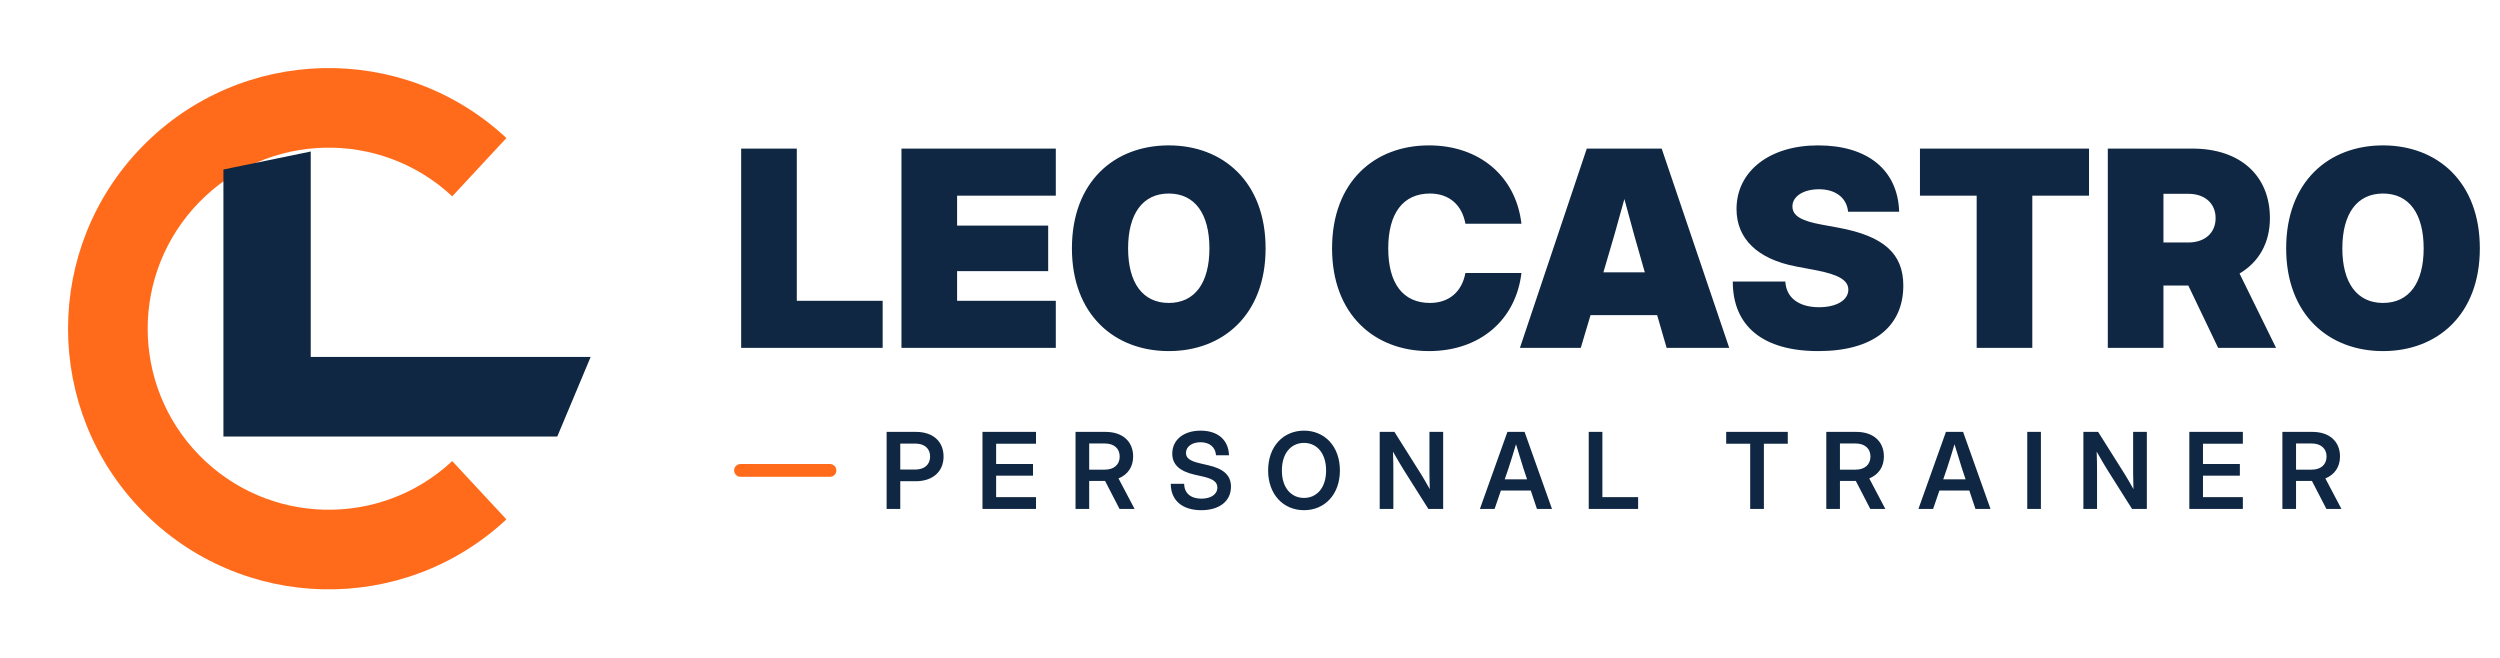
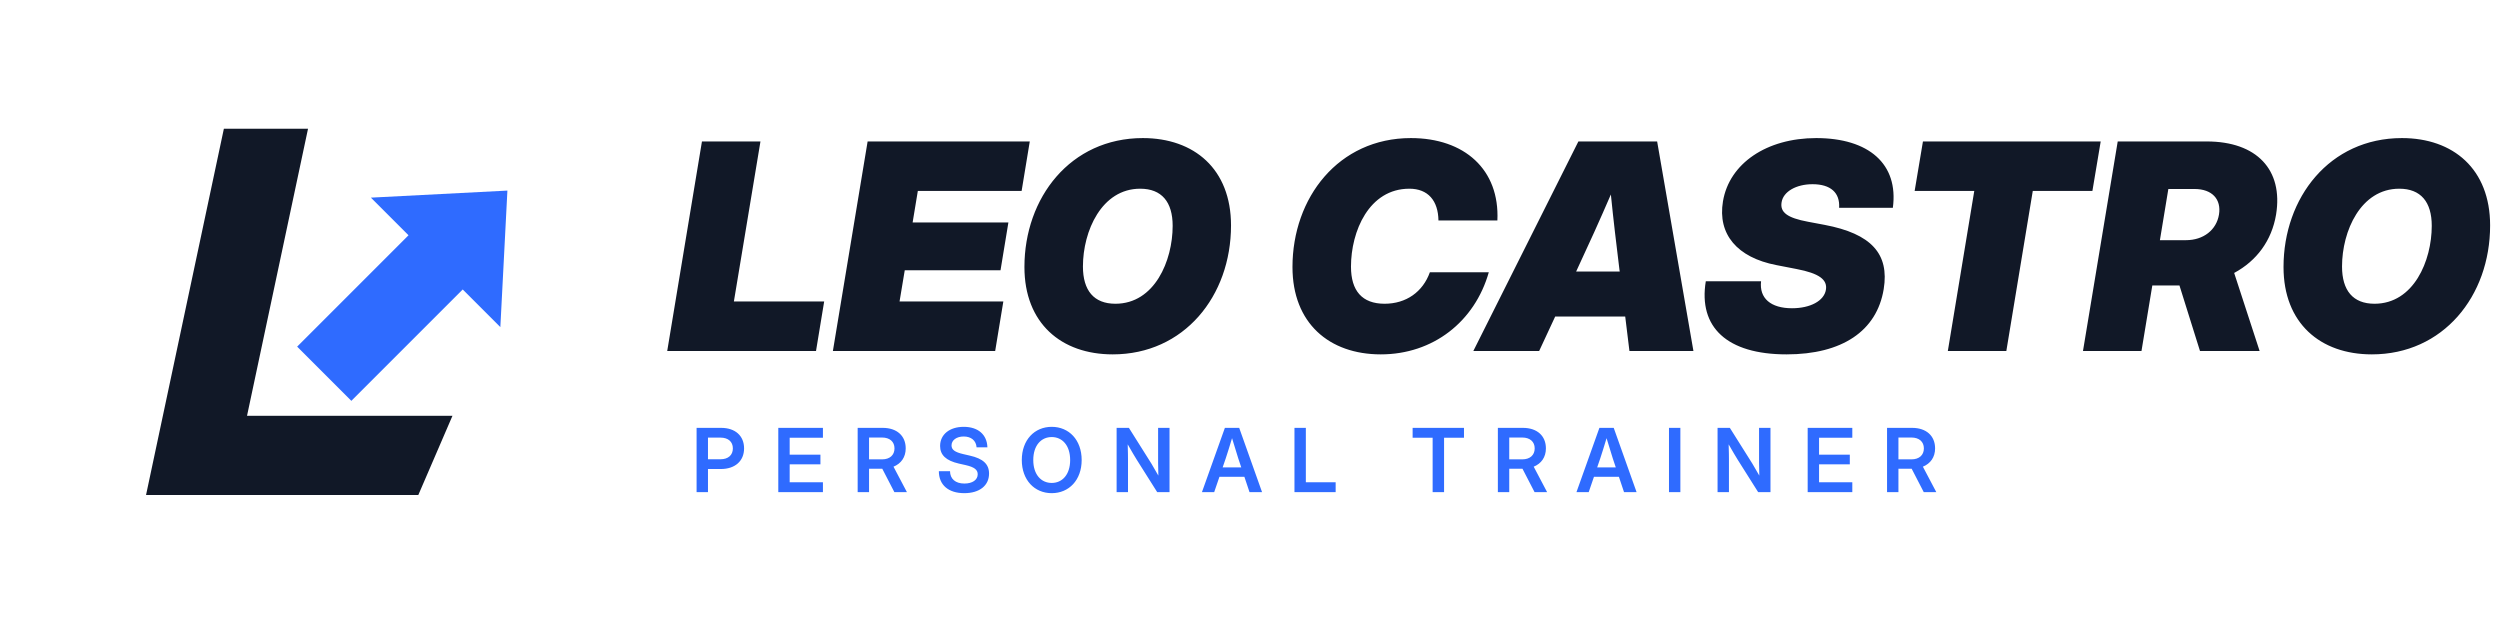
- <svg xmlns="http://www.w3.org/2000/svg" viewBox="0 0 1369 360" width="1369" height="360">
-   <g transform="translate(0,0) scale(0.703125)">
-     <path d="M394.4,107.5 A203.0,203.0 0 1 0 394.4,404.5 L352.2,359.1 A141.0,141.0 0 1 1 352.2,152.9 Z" fill="#ff6b1a" />
-     <path d="M174.0,132.0 L242.0,118.0 L242.0,278.0 L460.0,278.0 L434.0,340.0 L174.0,340.0 Z" fill="#0f2742" />
+ <svg xmlns="http://www.w3.org/2000/svg" viewBox="0 0 1302 330" width="1302" height="330">
+   <g transform="scale(0.6445312)">
+     <path d="M180.9,104.0 L248.9,104.0 L199.6,336.0 L365.6,336.0 L338.0,400.0 L118.0,400.0 Z" fill="#111827" />
+     <path d="M283.9,323.9 L373.9,233.9 L404.3,264.3 L410.0,154.0 L299.7,159.7 L330.1,190.1 L240.1,280.1 Z" fill="#2f6bff" />
  </g>
-   <path transform="translate(400,190.5)" d="M5.859 0.0H83.35V-25.781H36.328V-109.131H5.859ZM93.639 0.0H178.16V-25.781H124.107V-42.041H173.985V-66.943H124.107V-83.35H178.16V-109.131H93.639ZM240.012 1.758C269.675 1.758 293.039 -18.091 293.039 -54.492C293.039 -90.967 269.675 -110.889 240.012 -110.889C210.202 -110.889 186.984 -90.967 186.984 -54.492C186.984 -18.311 210.202 1.758 240.012 1.758ZM240.012 -24.609C225.729 -24.609 217.746 -35.669 217.746 -54.492C217.746 -73.389 225.729 -84.521 240.012 -84.521C254.367 -84.521 262.277 -73.389 262.277 -54.492C262.277 -35.669 254.367 -24.609 240.012 -24.609ZM382.465 1.758C410.37 1.758 430.072 -15.234 433.148 -41.016H402.46C400.556 -30.762 393.524 -24.609 383.051 -24.609C368.183 -24.609 360.199 -35.449 360.199 -54.492C360.199 -73.608 368.256 -84.521 383.051 -84.521C393.524 -84.521 400.629 -78.296 402.46 -67.969H433.148C430.146 -93.75 410.37 -110.889 382.465 -110.889C352.655 -110.889 329.438 -90.967 329.438 -54.492C329.438 -18.311 352.655 1.758 382.465 1.758ZM432.305 0.0H465.63L470.977 -17.944H507.451L512.651 0.0H546.929L509.941 -109.131H468.926ZM478.008 -41.382 478.301 -42.334C482.256 -55.518 485.918 -68.262 489.507 -81.519C493.022 -68.262 496.611 -55.518 500.42 -42.334L500.713 -41.382ZM595.743 1.758C625.333 1.758 642.252 -11.279 642.252 -34.131C642.252 -51.562 631.632 -61.23 606.583 -65.845L597.794 -67.456C586.441 -69.507 581.534 -72.29 581.534 -77.49C581.534 -82.983 587.54 -86.865 596.109 -86.865C605.191 -86.865 611.271 -82.178 612.003 -74.561H639.981C639.249 -97.412 622.77 -110.889 595.523 -110.889C569.01 -110.889 550.919 -96.753 550.919 -76.025C550.919 -59.839 562.345 -48.633 583.438 -44.604L594.278 -42.554C606.583 -40.21 612.149 -37.134 612.149 -31.86C612.149 -26.147 605.704 -22.266 596.109 -22.266C585.05 -22.266 578.092 -27.466 577.652 -36.328H548.868C548.868 -11.792 565.494 1.758 595.743 1.758ZM651.369 -83.35H682.424V0.0H712.893V-83.35H743.947V-109.131H651.369ZM754.236 0.0H784.705V-34.131H798.328L814.661 0.0H846.375L826.38 -40.723C837.0 -47.021 843.006 -57.495 843.006 -71.045C843.006 -94.409 826.673 -109.131 800.599 -109.131H754.236ZM784.705 -57.715V-84.375H798.328C807.483 -84.375 813.27 -79.028 813.27 -71.045C813.27 -63.062 807.483 -57.715 798.328 -57.715ZM904.931 1.758C934.594 1.758 957.958 -18.091 957.958 -54.492C957.958 -90.967 934.594 -110.889 904.931 -110.889C875.121 -110.889 851.903 -90.967 851.903 -54.492C851.903 -18.311 875.121 1.758 904.931 1.758ZM904.931 -24.609C890.648 -24.609 882.665 -35.669 882.665 -54.492C882.665 -73.389 890.648 -84.521 904.931 -84.521C919.286 -84.521 927.196 -73.389 927.196 -54.492C927.196 -35.669 919.286 -24.609 904.931 -24.609Z" fill="#0f2742" />
-   <rect x="402" y="254.1" width="56" height="7" rx="3.5" fill="#ff6b1a" />
-   <path transform="translate(482,278.7)" d="M3.512 0.0H10.988V-15.18H19.484C28.745 -15.18 34.692 -20.419 34.692 -28.717C34.692 -36.986 28.887 -42.197 19.626 -42.197H3.512ZM10.988 -21.58V-35.797H19.201C24.242 -35.797 27.329 -33.106 27.329 -28.717C27.329 -24.299 24.242 -21.58 19.201 -21.58ZM56.002 0.0H85.313V-6.485H63.478V-18.238H83.671V-24.61H63.478V-35.712H85.313V-42.197H56.002ZM106.962 0.0H114.439V-15.35H122.935C123.02 -15.35 123.077 -15.35 123.133 -15.35L131.063 0.0H139.304L130.497 -16.709C135.509 -18.748 138.511 -22.968 138.511 -28.717C138.511 -36.986 132.706 -42.197 123.417 -42.197H106.962ZM114.439 -21.523V-35.854H122.992C128.033 -35.854 131.148 -33.106 131.148 -28.717C131.148 -24.299 128.033 -21.523 123.048 -21.523ZM175.822 0.68C185.819 0.68 192.077 -4.305 192.077 -12.178C192.077 -18.38 188.141 -22.033 179.39 -23.987L175.114 -24.979C169.619 -26.253 167.439 -27.839 167.439 -30.671C167.439 -34.126 170.752 -36.533 175.425 -36.533C180.353 -36.533 183.581 -33.843 183.893 -29.396H191.001C190.746 -37.779 184.884 -42.877 175.453 -42.877C166.136 -42.877 159.934 -37.836 159.934 -30.303C159.934 -24.384 163.814 -20.674 172.253 -18.748L176.784 -17.729C182.42 -16.426 184.629 -14.698 184.629 -11.725C184.629 -8.015 181.146 -5.636 175.878 -5.636C170.016 -5.636 166.504 -8.666 166.448 -13.764H159.113C159.113 -4.729 165.371 0.68 175.822 0.68ZM232.078 0.68C243.378 0.68 251.732 -7.901 251.732 -21.07C251.732 -34.296 243.378 -42.877 232.078 -42.877C220.778 -42.877 212.424 -34.296 212.424 -21.07C212.424 -7.93 220.778 0.68 232.078 0.68ZM232.078 -6.032C225.168 -6.032 219.957 -11.441 219.957 -21.07C219.957 -30.728 225.168 -36.165 232.078 -36.165C238.96 -36.165 244.171 -30.728 244.171 -21.07C244.171 -11.441 238.96 -6.032 232.078 -6.032ZM273.523 0.0H281V-21.212C281 -23.053 280.971 -26.678 280.802 -31.379C283.379 -26.819 285.616 -23.081 286.805 -21.184L300.173 0.0H308.272V-42.197H300.767V-19.201C300.767 -17.53 300.824 -14.019 300.937 -10.847C299.266 -13.849 297.397 -17.077 296.406 -18.663L281.595 -42.197H273.523ZM328.392 0.0H336.435L339.89 -10.082H356.259L359.629 0.0H367.871L352.861 -42.197H343.459ZM341.986 -16.228 344.025 -22.175C345.299 -26.055 346.574 -30.104 348.16 -35.429C349.746 -30.104 350.992 -26.055 352.238 -22.175L354.22 -16.228ZM387.991 0.0H415.036V-6.485H395.467V-42.197H387.991ZM463.263 -35.712H476.403V0.0H483.908V-35.712H496.992V-42.197H463.263ZM518.075 0.0H525.551V-15.35H534.047C534.132 -15.35 534.189 -15.35 534.246 -15.35L542.175 0.0H550.417L541.609 -16.709C546.622 -18.748 549.624 -22.968 549.624 -28.717C549.624 -36.986 543.818 -42.197 534.529 -42.197H518.075ZM525.551 -21.523V-35.854H534.104C539.145 -35.854 542.26 -33.106 542.26 -28.717C542.26 -24.299 539.145 -21.523 534.161 -21.523ZM568.526 0.0H576.569L580.024 -10.082H596.393L599.763 0.0H608.004L592.994 -42.197H583.592ZM582.119 -16.228 584.159 -22.175C585.433 -26.055 586.707 -30.104 588.293 -35.429C589.879 -30.104 591.125 -26.055 592.371 -22.175L594.354 -16.228ZM635.601 -42.197H628.124V0.0H635.601ZM658.864 0.0H666.341V-21.212C666.341 -23.053 666.312 -26.678 666.142 -31.379C668.72 -26.819 670.957 -23.081 672.146 -21.184L685.514 0.0H693.613V-42.197H686.108V-19.201C686.108 -17.53 686.165 -14.019 686.278 -10.847C684.607 -13.849 682.738 -17.077 681.747 -18.663L666.935 -42.197H658.864ZM716.877 0.0H746.188V-6.485H724.353V-18.238H744.546V-24.61H724.353V-35.712H746.188V-42.197H716.877ZM767.837 0.0H775.314V-15.35H783.81C783.895 -15.35 783.952 -15.35 784.008 -15.35L791.938 0.0H800.179L791.371 -16.709C796.384 -18.748 799.386 -22.968 799.386 -28.717C799.386 -36.986 793.58 -42.197 784.291 -42.197H767.837ZM775.314 -21.523V-35.854H783.867C788.908 -35.854 792.023 -33.106 792.023 -28.717C792.023 -24.299 788.908 -21.523 783.923 -21.523Z" fill="#0f2742" />
+   <path transform="translate(348,182.8)" d="M-0.513 0.0H76.978L81.226 -25.781H34.204L48.047 -109.131H17.578ZM85.767 0.0H170.288L174.536 -25.781H120.483L123.193 -42.041H173.071L177.173 -66.943H127.295L130.005 -83.35H184.058L188.306 -109.131H103.857ZM231.519 1.758C268.579 1.758 293.115 -28.491 293.115 -65.405C293.115 -94.775 273.926 -110.889 247.192 -110.889C209.473 -110.889 185.522 -79.834 185.522 -43.726C185.522 -14.502 204.639 1.758 231.519 1.758ZM232.91 -24.609C221.704 -24.609 215.991 -31.494 215.991 -44.019C215.991 -62.476 225.732 -84.521 245.801 -84.521C257.007 -84.521 262.72 -77.637 262.72 -65.186C262.72 -47.021 253.345 -24.609 232.91 -24.609ZM371.118 1.758C398.291 1.758 420.044 -15.234 427.368 -41.016H396.68C393.018 -30.762 384.302 -24.609 373.096 -24.609C361.377 -24.609 355.591 -31.348 355.591 -43.945C355.591 -62.329 364.966 -84.521 385.986 -84.521C395.728 -84.521 401.001 -78.296 401.147 -67.969H431.836C433.081 -94.482 414.697 -110.889 386.792 -110.889C349.072 -110.889 325.122 -79.834 325.122 -43.726C325.122 -14.502 344.238 1.758 371.118 1.758ZM419.312 0.0H453.589L461.938 -17.944H498.413L500.61 0.0H533.936L515.039 -109.131H474.023ZM472.852 -41.382 473.291 -42.334C479.443 -55.518 485.229 -68.262 490.942 -81.519C492.261 -68.262 493.799 -55.518 495.41 -42.334L495.557 -41.382ZM582.422 1.758C611.279 1.758 629.443 -10.327 633.032 -32.227C636.035 -50.61 626.587 -61.084 602.197 -65.698L593.628 -67.31C582.642 -69.36 578.979 -72.29 579.858 -77.49C580.737 -82.983 587.402 -86.865 595.972 -86.865C605.347 -86.865 610.327 -82.471 609.814 -74.561H637.793C640.869 -97.412 625.269 -110.889 597.876 -110.889C572.095 -110.889 552.612 -97.705 549.316 -77.93C546.46 -60.791 556.714 -48.706 577.075 -44.751L587.622 -42.7C599.487 -40.43 603.809 -37.134 602.93 -31.86C601.978 -26.147 594.873 -22.266 585.278 -22.266C574.219 -22.266 568.14 -27.466 569.165 -36.328H540.381C536.426 -12.378 551.44 1.758 582.422 1.758ZM649.146 -83.35H680.2L666.431 0.0H696.899L710.669 -83.35H741.724L746.045 -109.131H653.467ZM736.816 0.0H767.285L772.925 -34.131H787.061L797.754 0.0H828.809L815.552 -40.649C827.271 -46.948 835.107 -57.495 837.378 -71.045C841.187 -94.409 827.271 -109.131 801.27 -109.131H754.907ZM776.88 -57.715 781.274 -84.375H794.897C804.053 -84.375 808.96 -79.028 807.642 -71.045C806.323 -63.062 799.585 -57.715 790.43 -57.715ZM887.256 1.758C924.316 1.758 948.853 -28.491 948.853 -65.405C948.853 -94.775 929.663 -110.889 902.93 -110.889C865.21 -110.889 841.26 -79.834 841.26 -43.726C841.26 -14.502 860.376 1.758 887.256 1.758ZM888.647 -24.609C877.441 -24.609 871.729 -31.494 871.729 -44.019C871.729 -62.476 881.47 -84.521 901.538 -84.521C912.744 -84.521 918.457 -77.637 918.457 -65.186C918.457 -47.021 909.082 -24.609 888.647 -24.609Z" fill="#111827" />
+   <path transform="translate(360,256.3)" d="M2.785 0.0H8.715V-12.039H15.453C22.798 -12.039 27.515 -16.194 27.515 -22.775C27.515 -29.334 22.91 -33.467 15.565 -33.467H2.785ZM8.715 -17.115V-28.391H15.229C19.227 -28.391 21.675 -26.257 21.675 -22.775C21.675 -19.271 19.227 -17.115 15.229 -17.115ZM45.335 0.0H68.582V-5.144H51.265V-14.465H67.279V-19.519H51.265V-28.323H68.582V-33.467H45.335ZM86.672 0.0H92.602V-12.174H99.34C99.408 -12.174 99.453 -12.174 99.497 -12.174L105.787 0.0H112.323L105.337 -13.252C109.313 -14.869 111.694 -18.216 111.694 -22.775C111.694 -29.334 107.089 -33.467 99.722 -33.467H86.672ZM92.602 -17.07V-28.436H99.385C103.383 -28.436 105.854 -26.257 105.854 -22.775C105.854 -19.271 103.383 -17.07 99.43 -17.07ZM142.205 0.539C150.133 0.539 155.097 -3.414 155.097 -9.658C155.097 -14.577 151.975 -17.475 145.035 -19.024L141.643 -19.811C137.286 -20.821 135.556 -22.079 135.556 -24.325C135.556 -27.065 138.184 -28.975 141.89 -28.975C145.798 -28.975 148.359 -26.841 148.606 -23.314H154.244C154.042 -29.963 149.392 -34.006 141.913 -34.006C134.523 -34.006 129.604 -30.008 129.604 -24.033C129.604 -19.339 132.681 -16.396 139.375 -14.869L142.968 -14.061C147.438 -13.027 149.19 -11.657 149.19 -9.299C149.19 -6.356 146.427 -4.47 142.25 -4.47C137.6 -4.47 134.815 -6.873 134.77 -10.916H128.953C128.953 -3.751 133.917 0.539 142.205 0.539ZM187.742 0.539C196.704 0.539 203.33 -6.267 203.33 -16.711C203.33 -27.2 196.704 -34.006 187.742 -34.006C178.78 -34.006 172.154 -27.2 172.154 -16.711C172.154 -6.289 178.78 0.539 187.742 0.539ZM187.742 -4.784C182.262 -4.784 178.129 -9.074 178.129 -16.711C178.129 -24.37 182.262 -28.683 187.742 -28.683C193.2 -28.683 197.333 -24.37 197.333 -16.711C197.333 -9.074 193.2 -4.784 187.742 -4.784ZM221.532 0.0H227.462V-16.823C227.462 -18.283 227.439 -21.158 227.305 -24.887C229.349 -21.271 231.123 -18.306 232.066 -16.801L242.668 0.0H249.092V-33.467H243.14V-15.229C243.14 -13.903 243.185 -11.118 243.274 -8.603C241.949 -10.983 240.467 -13.544 239.681 -14.802L227.934 -33.467H221.532ZM265.969 0.0H272.348L275.088 -7.996H288.071L290.743 0.0H297.279L285.375 -33.467H277.918ZM276.75 -12.87 278.367 -17.587C279.378 -20.664 280.389 -23.876 281.647 -28.099C282.904 -23.876 283.893 -20.664 284.881 -17.587L286.453 -12.87ZM314.157 0.0H335.607V-5.144H320.086V-33.467H314.157ZM375.695 -28.323H386.117V0.0H392.069V-28.323H402.446V-33.467H375.695ZM420.087 0.0H426.017V-12.174H432.755C432.822 -12.174 432.867 -12.174 432.912 -12.174L439.201 0.0H445.737L438.752 -13.252C442.728 -14.869 445.108 -18.216 445.108 -22.775C445.108 -29.334 440.504 -33.467 433.137 -33.467H420.087ZM426.017 -17.07V-28.436H432.8C436.798 -28.436 439.269 -26.257 439.269 -22.775C439.269 -19.271 436.798 -17.07 432.845 -17.07ZM461.02 0.0H467.399L470.139 -7.996H483.121L485.794 0.0H492.33L480.426 -33.467H472.969ZM471.801 -12.87 473.418 -17.587C474.429 -20.664 475.44 -23.876 476.697 -28.099C477.955 -23.876 478.944 -20.664 479.932 -17.587L481.504 -12.87ZM515.137 -33.467H509.207V0.0H515.137ZM534.507 0.0H540.437V-16.823C540.437 -18.283 540.415 -21.158 540.28 -24.887C542.324 -21.271 544.098 -18.306 545.042 -16.801L555.643 0.0H562.067V-33.467H556.115V-15.229C556.115 -13.903 556.16 -11.118 556.25 -8.603C554.924 -10.983 553.442 -13.544 552.656 -14.802L540.909 -33.467H534.507ZM581.437 0.0H604.684V-5.144H587.367V-14.465H603.382V-19.519H587.367V-28.323H604.684V-33.467H581.437ZM622.774 0.0H628.704V-12.174H635.442C635.51 -12.174 635.555 -12.174 635.6 -12.174L641.889 0.0H648.425L641.439 -13.252C645.415 -14.869 647.796 -18.216 647.796 -22.775C647.796 -29.334 643.191 -33.467 635.824 -33.467H622.774ZM628.704 -17.07V-28.436H635.487C639.485 -28.436 641.956 -26.257 641.956 -22.775C641.956 -19.271 639.485 -17.07 635.532 -17.07Z" fill="#2f6bff" />
</svg>
